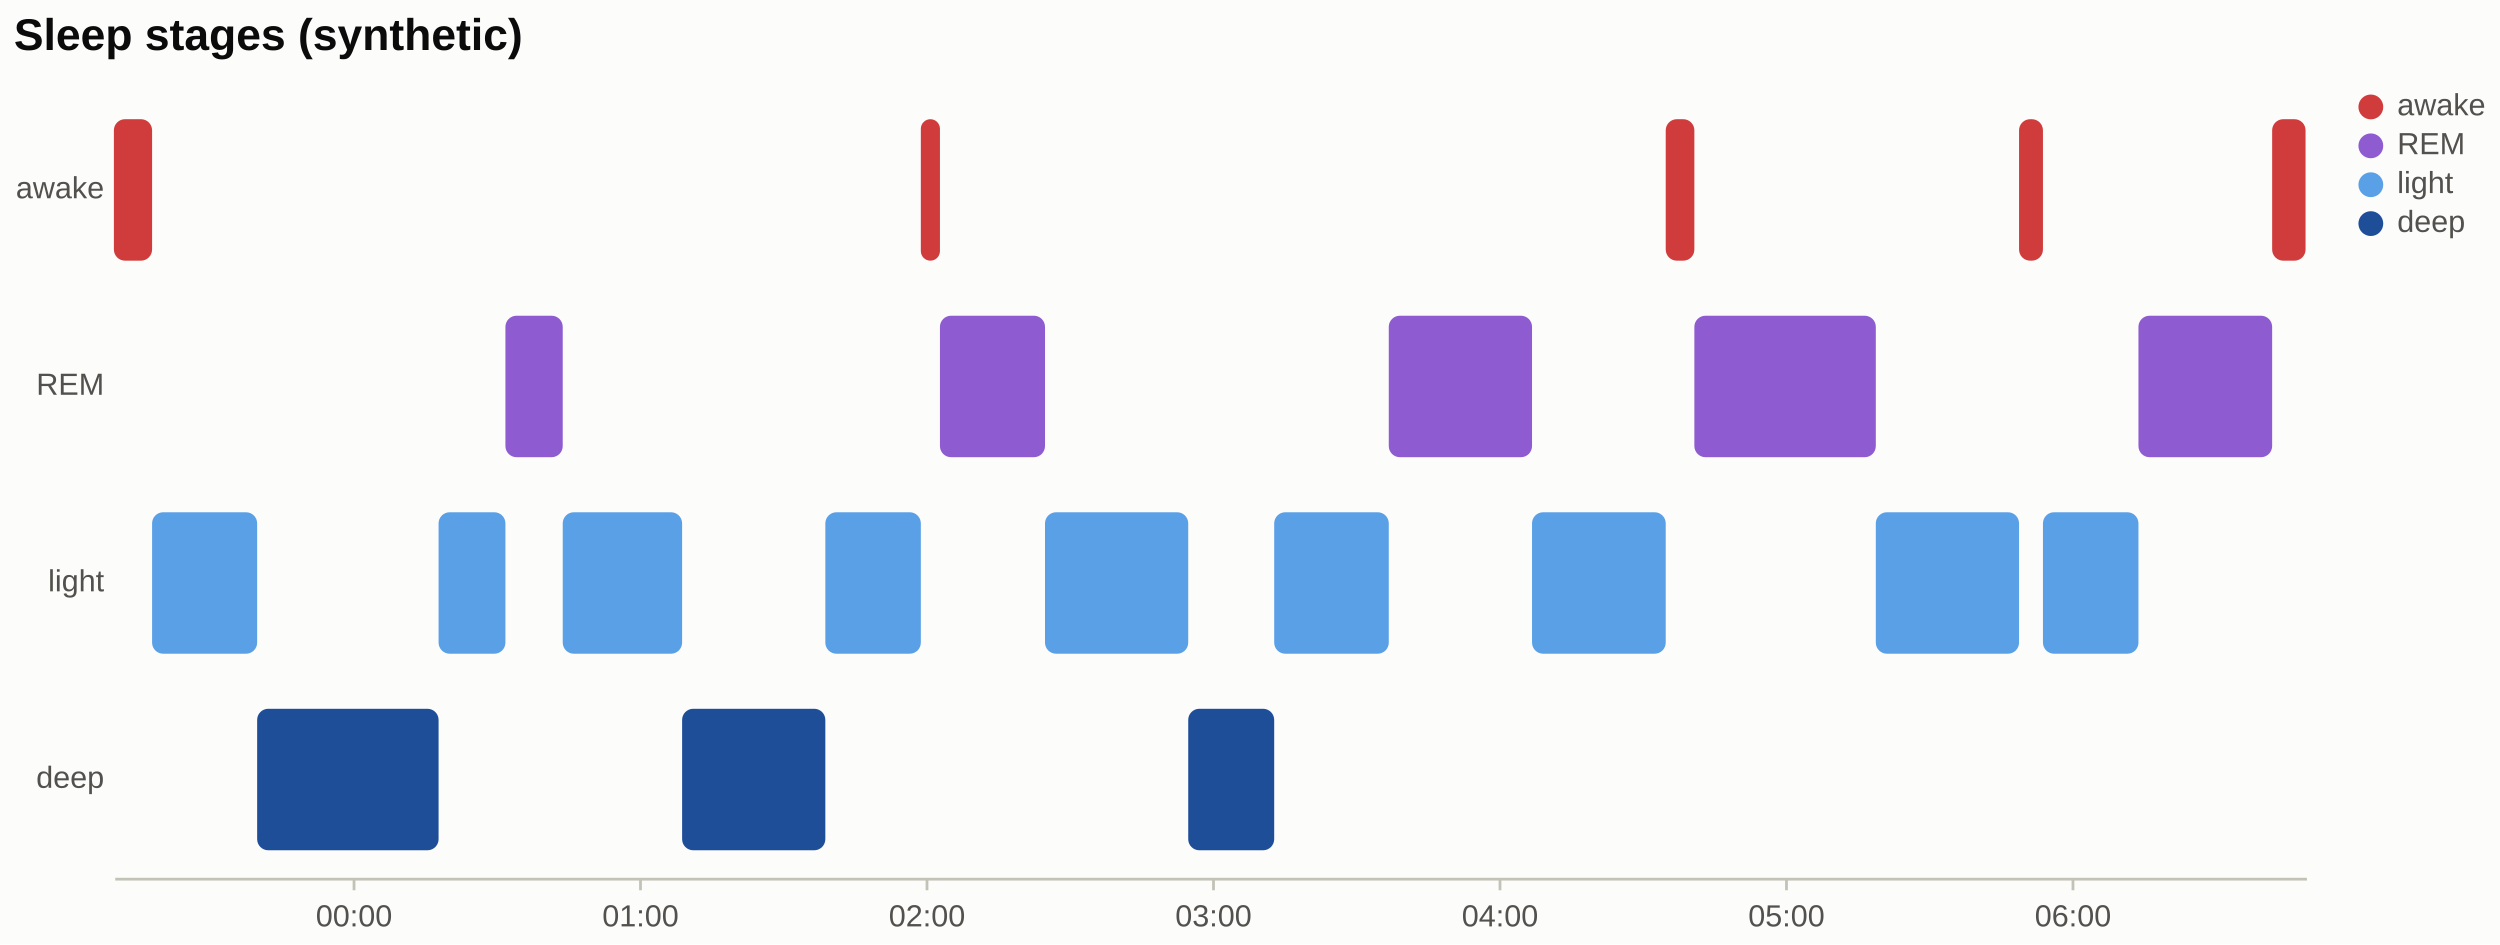
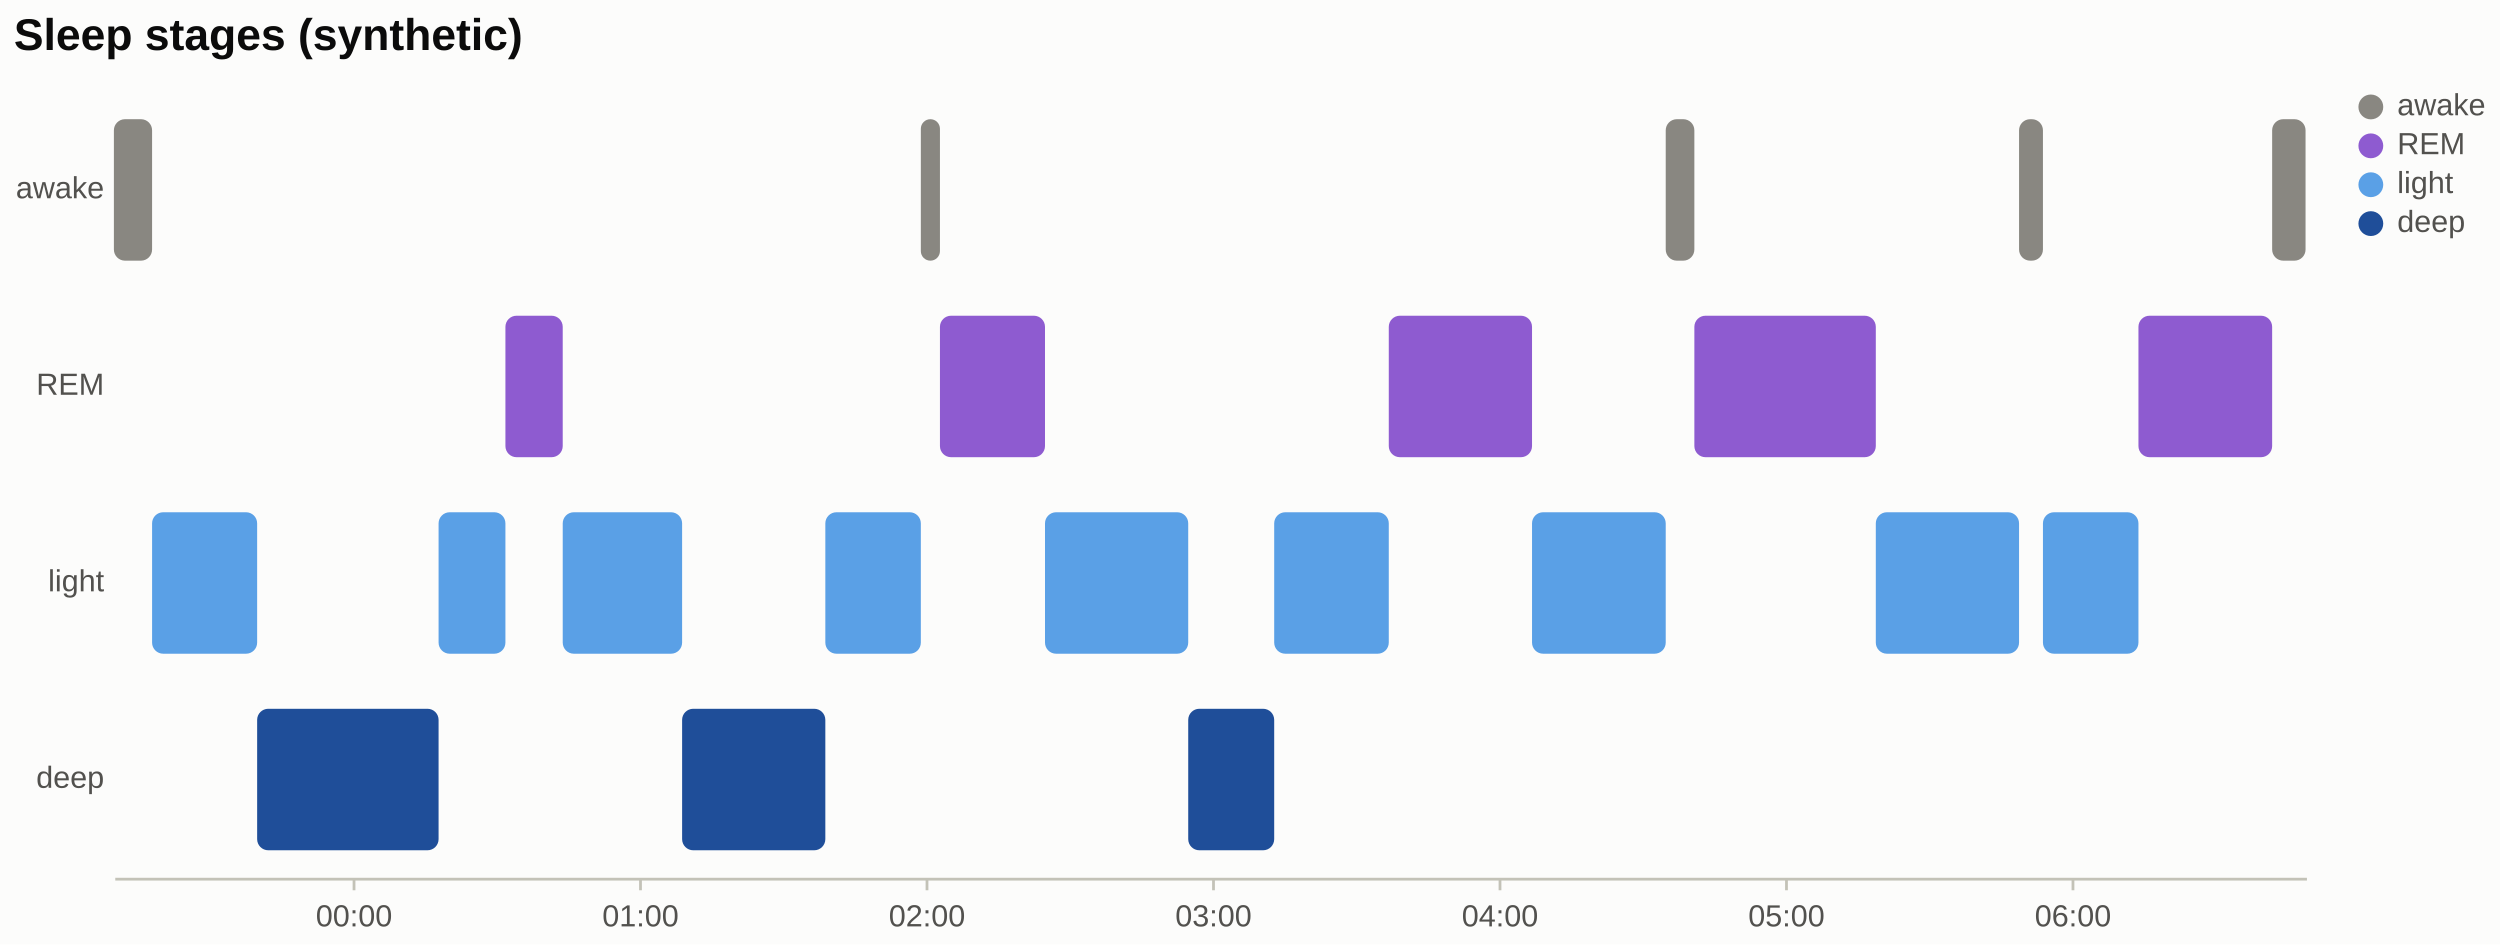
<svg xmlns="http://www.w3.org/2000/svg" width="900" height="340" viewBox="0 0 900 340" font-family="Arial, Liberation Sans, sans-serif">
  <defs>
    <clipPath id="clip-main">
      <rect x="41" y="33" width="789" height="283" />
    </clipPath>
  </defs>
  <rect width="100%" height="100%" fill="#fcfcfb" />
  <line x1="41.5" y1="316.5" x2="830.5" y2="316.5" stroke="#c3c2b7" stroke-width="1" />
  <line x1="127.45" y1="316.5" x2="127.45" y2="320.5" stroke="#c3c2b7" stroke-width="1" />
  <text x="127.45" y="333.5" font-size="11" fill="#52514e" text-anchor="middle">00:00</text>
  <line x1="230.58" y1="316.5" x2="230.58" y2="320.5" stroke="#c3c2b7" stroke-width="1" />
  <text x="230.58" y="333.5" font-size="11" fill="#52514e" text-anchor="middle">01:00</text>
  <line x1="333.72" y1="316.5" x2="333.72" y2="320.5" stroke="#c3c2b7" stroke-width="1" />
  <text x="333.72" y="333.5" font-size="11" fill="#52514e" text-anchor="middle">02:00</text>
  <line x1="436.86" y1="316.5" x2="436.86" y2="320.5" stroke="#c3c2b7" stroke-width="1" />
  <text x="436.86" y="333.5" font-size="11" fill="#52514e" text-anchor="middle">03:00</text>
  <line x1="540" y1="316.5" x2="540" y2="320.5" stroke="#c3c2b7" stroke-width="1" />
  <text x="540" y="333.5" font-size="11" fill="#52514e" text-anchor="middle">04:00</text>
  <line x1="643.13" y1="316.5" x2="643.13" y2="320.5" stroke="#c3c2b7" stroke-width="1" />
  <text x="643.13" y="333.5" font-size="11" fill="#52514e" text-anchor="middle">05:00</text>
  <line x1="746.27" y1="316.5" x2="746.27" y2="320.5" stroke="#c3c2b7" stroke-width="1" />
  <text x="746.27" y="333.5" font-size="11" fill="#52514e" text-anchor="middle">06:00</text>
  <text x="37.5" y="71.38" font-size="11" fill="#52514e" text-anchor="end">awake</text>
  <text x="37.5" y="142.12" font-size="11" fill="#52514e" text-anchor="end">REM</text>
  <text x="37.5" y="212.88" font-size="11" fill="#52514e" text-anchor="end">light</text>
  <text x="37.5" y="283.62" font-size="11" fill="#52514e" text-anchor="end">deep</text>
  <g>
-     <path d="M45,42.91H50.75A4,4 0 0 1 54.75,46.91V89.84A4,4 0 0 1 50.75,93.84H45A4,4 0 0 1 41,89.84V46.91A4,4 0 0 1 45,42.91Z" fill="#d03b3b" />
+     <path d="M45,42.91H50.75A4,4 0 0 1 54.75,46.91V89.84A4,4 0 0 1 50.75,93.84H45A4,4 0 0 1 41,89.84V46.91A4,4 0 0 1 45,42.91Z" fill="#898781" />
    <path d="M58.75,184.41H88.57A4,4 0 0 1 92.57,188.41V231.34A4,4 0 0 1 88.57,235.34H58.75A4,4 0 0 1 54.75,231.34V188.41A4,4 0 0 1 58.75,184.41Z" fill="#5aa0e6" />
    <path d="M96.57,255.16H153.89A4,4 0 0 1 157.89,259.15V302.1A4,4 0 0 1 153.89,306.1H96.57A4,4 0 0 1 92.57,302.1V259.15A4,4 0 0 1 96.57,255.16Z" fill="#1f4e99" />
    <path d="M161.89,184.41H177.95A4,4 0 0 1 181.95,188.41V231.34A4,4 0 0 1 177.95,235.34H161.89A4,4 0 0 1 157.89,231.34V188.41A4,4 0 0 1 161.89,184.41Z" fill="#5aa0e6" />
    <path d="M185.95,113.66H198.58A4,4 0 0 1 202.58,117.66V160.59A4,4 0 0 1 198.58,164.59H185.95A4,4 0 0 1 181.95,160.59V117.66A4,4 0 0 1 185.95,113.66Z" fill="#8e5bd0" />
    <path d="M206.58,184.41H241.56A4,4 0 0 1 245.56,188.41V231.34A4,4 0 0 1 241.56,235.34H206.58A4,4 0 0 1 202.58,231.34V188.41A4,4 0 0 1 206.58,184.41Z" fill="#5aa0e6" />
    <path d="M249.56,255.16H293.12A4,4 0 0 1 297.12,259.15V302.1A4,4 0 0 1 293.12,306.1H249.56A4,4 0 0 1 245.56,302.1V259.15A4,4 0 0 1 249.56,255.16Z" fill="#1f4e99" />
    <path d="M301.12,184.41H327.5A4,4 0 0 1 331.5,188.41V231.34A4,4 0 0 1 327.5,235.34H301.12A4,4 0 0 1 297.12,231.34V188.41A4,4 0 0 1 301.12,184.41Z" fill="#5aa0e6" />
-     <path d="M334.94,42.91H334.94A3.44,3.44 0 0 1 338.38,46.34V90.41A3.44,3.44 0 0 1 334.94,93.84H334.94A3.44,3.44 0 0 1 331.5,90.41V46.34A3.44,3.44 0 0 1 334.94,42.91Z" fill="#d03b3b" />
+     <path d="M334.94,42.91H334.94A3.44,3.44 0 0 1 338.38,46.34V90.41A3.44,3.44 0 0 1 334.94,93.84H334.94A3.44,3.44 0 0 1 331.5,90.41V46.34A3.44,3.44 0 0 1 334.94,42.91Z" fill="#898781" />
    <path d="M342.38,113.66H372.2A4,4 0 0 1 376.2,117.66V160.59A4,4 0 0 1 372.2,164.59H342.38A4,4 0 0 1 338.38,160.59V117.66A4,4 0 0 1 342.38,113.66Z" fill="#8e5bd0" />
    <path d="M380.2,184.41H423.76A4,4 0 0 1 427.76,188.41V231.34A4,4 0 0 1 423.76,235.34H380.2A4,4 0 0 1 376.2,231.34V188.41A4,4 0 0 1 380.2,184.41Z" fill="#5aa0e6" />
    <path d="M431.76,255.16H454.71A4,4 0 0 1 458.71,259.15V302.1A4,4 0 0 1 454.71,306.1H431.76A4,4 0 0 1 427.76,302.1V259.15A4,4 0 0 1 431.76,255.16Z" fill="#1f4e99" />
    <path d="M462.71,184.41H495.96A4,4 0 0 1 499.96,188.41V231.34A4,4 0 0 1 495.96,235.34H462.71A4,4 0 0 1 458.71,231.34V188.41A4,4 0 0 1 462.71,184.41Z" fill="#5aa0e6" />
    <path d="M503.96,113.66H547.53A4,4 0 0 1 551.53,117.66V160.59A4,4 0 0 1 547.53,164.59H503.96A4,4 0 0 1 499.96,160.59V117.66A4,4 0 0 1 503.96,113.66Z" fill="#8e5bd0" />
    <path d="M555.53,184.41H595.66A4,4 0 0 1 599.66,188.41V231.34A4,4 0 0 1 595.66,235.34H555.53A4,4 0 0 1 551.53,231.34V188.41A4,4 0 0 1 555.53,184.41Z" fill="#5aa0e6" />
-     <path d="M603.66,42.91H605.97A4,4 0 0 1 609.97,46.91V89.84A4,4 0 0 1 605.97,93.84H603.66A4,4 0 0 1 599.66,89.84V46.91A4,4 0 0 1 603.66,42.91Z" fill="#d03b3b" />
+     <path d="M603.66,42.91H605.97A4,4 0 0 1 609.97,46.91V89.84A4,4 0 0 1 605.97,93.84H603.66A4,4 0 0 1 599.66,89.84V46.91A4,4 0 0 1 603.66,42.91Z" fill="#898781" />
    <path d="M613.97,113.66H671.29A4,4 0 0 1 675.29,117.66V160.59A4,4 0 0 1 671.29,164.59H613.97A4,4 0 0 1 609.97,160.59V117.66A4,4 0 0 1 613.97,113.66Z" fill="#8e5bd0" />
    <path d="M679.29,184.41H722.86A4,4 0 0 1 726.86,188.41V231.34A4,4 0 0 1 722.86,235.34H679.29A4,4 0 0 1 675.29,231.34V188.41A4,4 0 0 1 679.29,184.41Z" fill="#5aa0e6" />
-     <path d="M730.86,42.91H731.46A4,4 0 0 1 735.46,46.91V89.84A4,4 0 0 1 731.46,93.84H730.86A4,4 0 0 1 726.86,89.84V46.91A4,4 0 0 1 730.86,42.91Z" fill="#d03b3b" />
+     <path d="M730.86,42.91H731.46A4,4 0 0 1 735.46,46.91V89.84A4,4 0 0 1 731.46,93.84H730.86A4,4 0 0 1 726.86,89.84V46.91A4,4 0 0 1 730.86,42.91Z" fill="#898781" />
    <path d="M739.46,184.41H765.84A4,4 0 0 1 769.84,188.41V231.34A4,4 0 0 1 765.84,235.34H739.46A4,4 0 0 1 735.46,231.34V188.41A4,4 0 0 1 739.46,184.41Z" fill="#5aa0e6" />
    <path d="M773.84,113.66H813.97A4,4 0 0 1 817.97,117.66V160.59A4,4 0 0 1 813.97,164.59H773.84A4,4 0 0 1 769.84,160.59V117.66A4,4 0 0 1 773.84,113.66Z" fill="#8e5bd0" />
-     <path d="M821.97,42.91H826A4,4 0 0 1 830,46.91V89.84A4,4 0 0 1 826,93.84H821.97A4,4 0 0 1 817.97,89.84V46.91A4,4 0 0 1 821.97,42.91Z" fill="#d03b3b" />
+     <path d="M821.97,42.91H826A4,4 0 0 1 830,46.91V89.84A4,4 0 0 1 826,93.84H821.97A4,4 0 0 1 817.97,89.84V46.91A4,4 0 0 1 821.97,42.91Z" fill="#898781" />
  </g>
-   <circle cx="853.5" cy="38.5" r="4.47" fill="#d03b3b" />
+   <circle cx="853.5" cy="38.5" r="4.47" fill="#898781" />
  <text x="863" y="41.5" font-size="11" fill="#52514e" text-anchor="start">awake</text>
  <circle cx="853.5" cy="52.5" r="4.47" fill="#8e5bd0" />
  <text x="863" y="55.5" font-size="11" fill="#52514e" text-anchor="start">REM</text>
  <circle cx="853.5" cy="66.5" r="4.47" fill="#5aa0e6" />
  <text x="863" y="69.5" font-size="11" fill="#52514e" text-anchor="start">light</text>
  <circle cx="853.5" cy="80.5" r="4.47" fill="#1f4e99" />
  <text x="863" y="83.5" font-size="11" fill="#52514e" text-anchor="start">deep</text>
  <text x="5" y="18" font-size="16" fill="#0b0b0b" font-weight="600" text-anchor="start">Sleep stages (synthetic)</text>
</svg>
